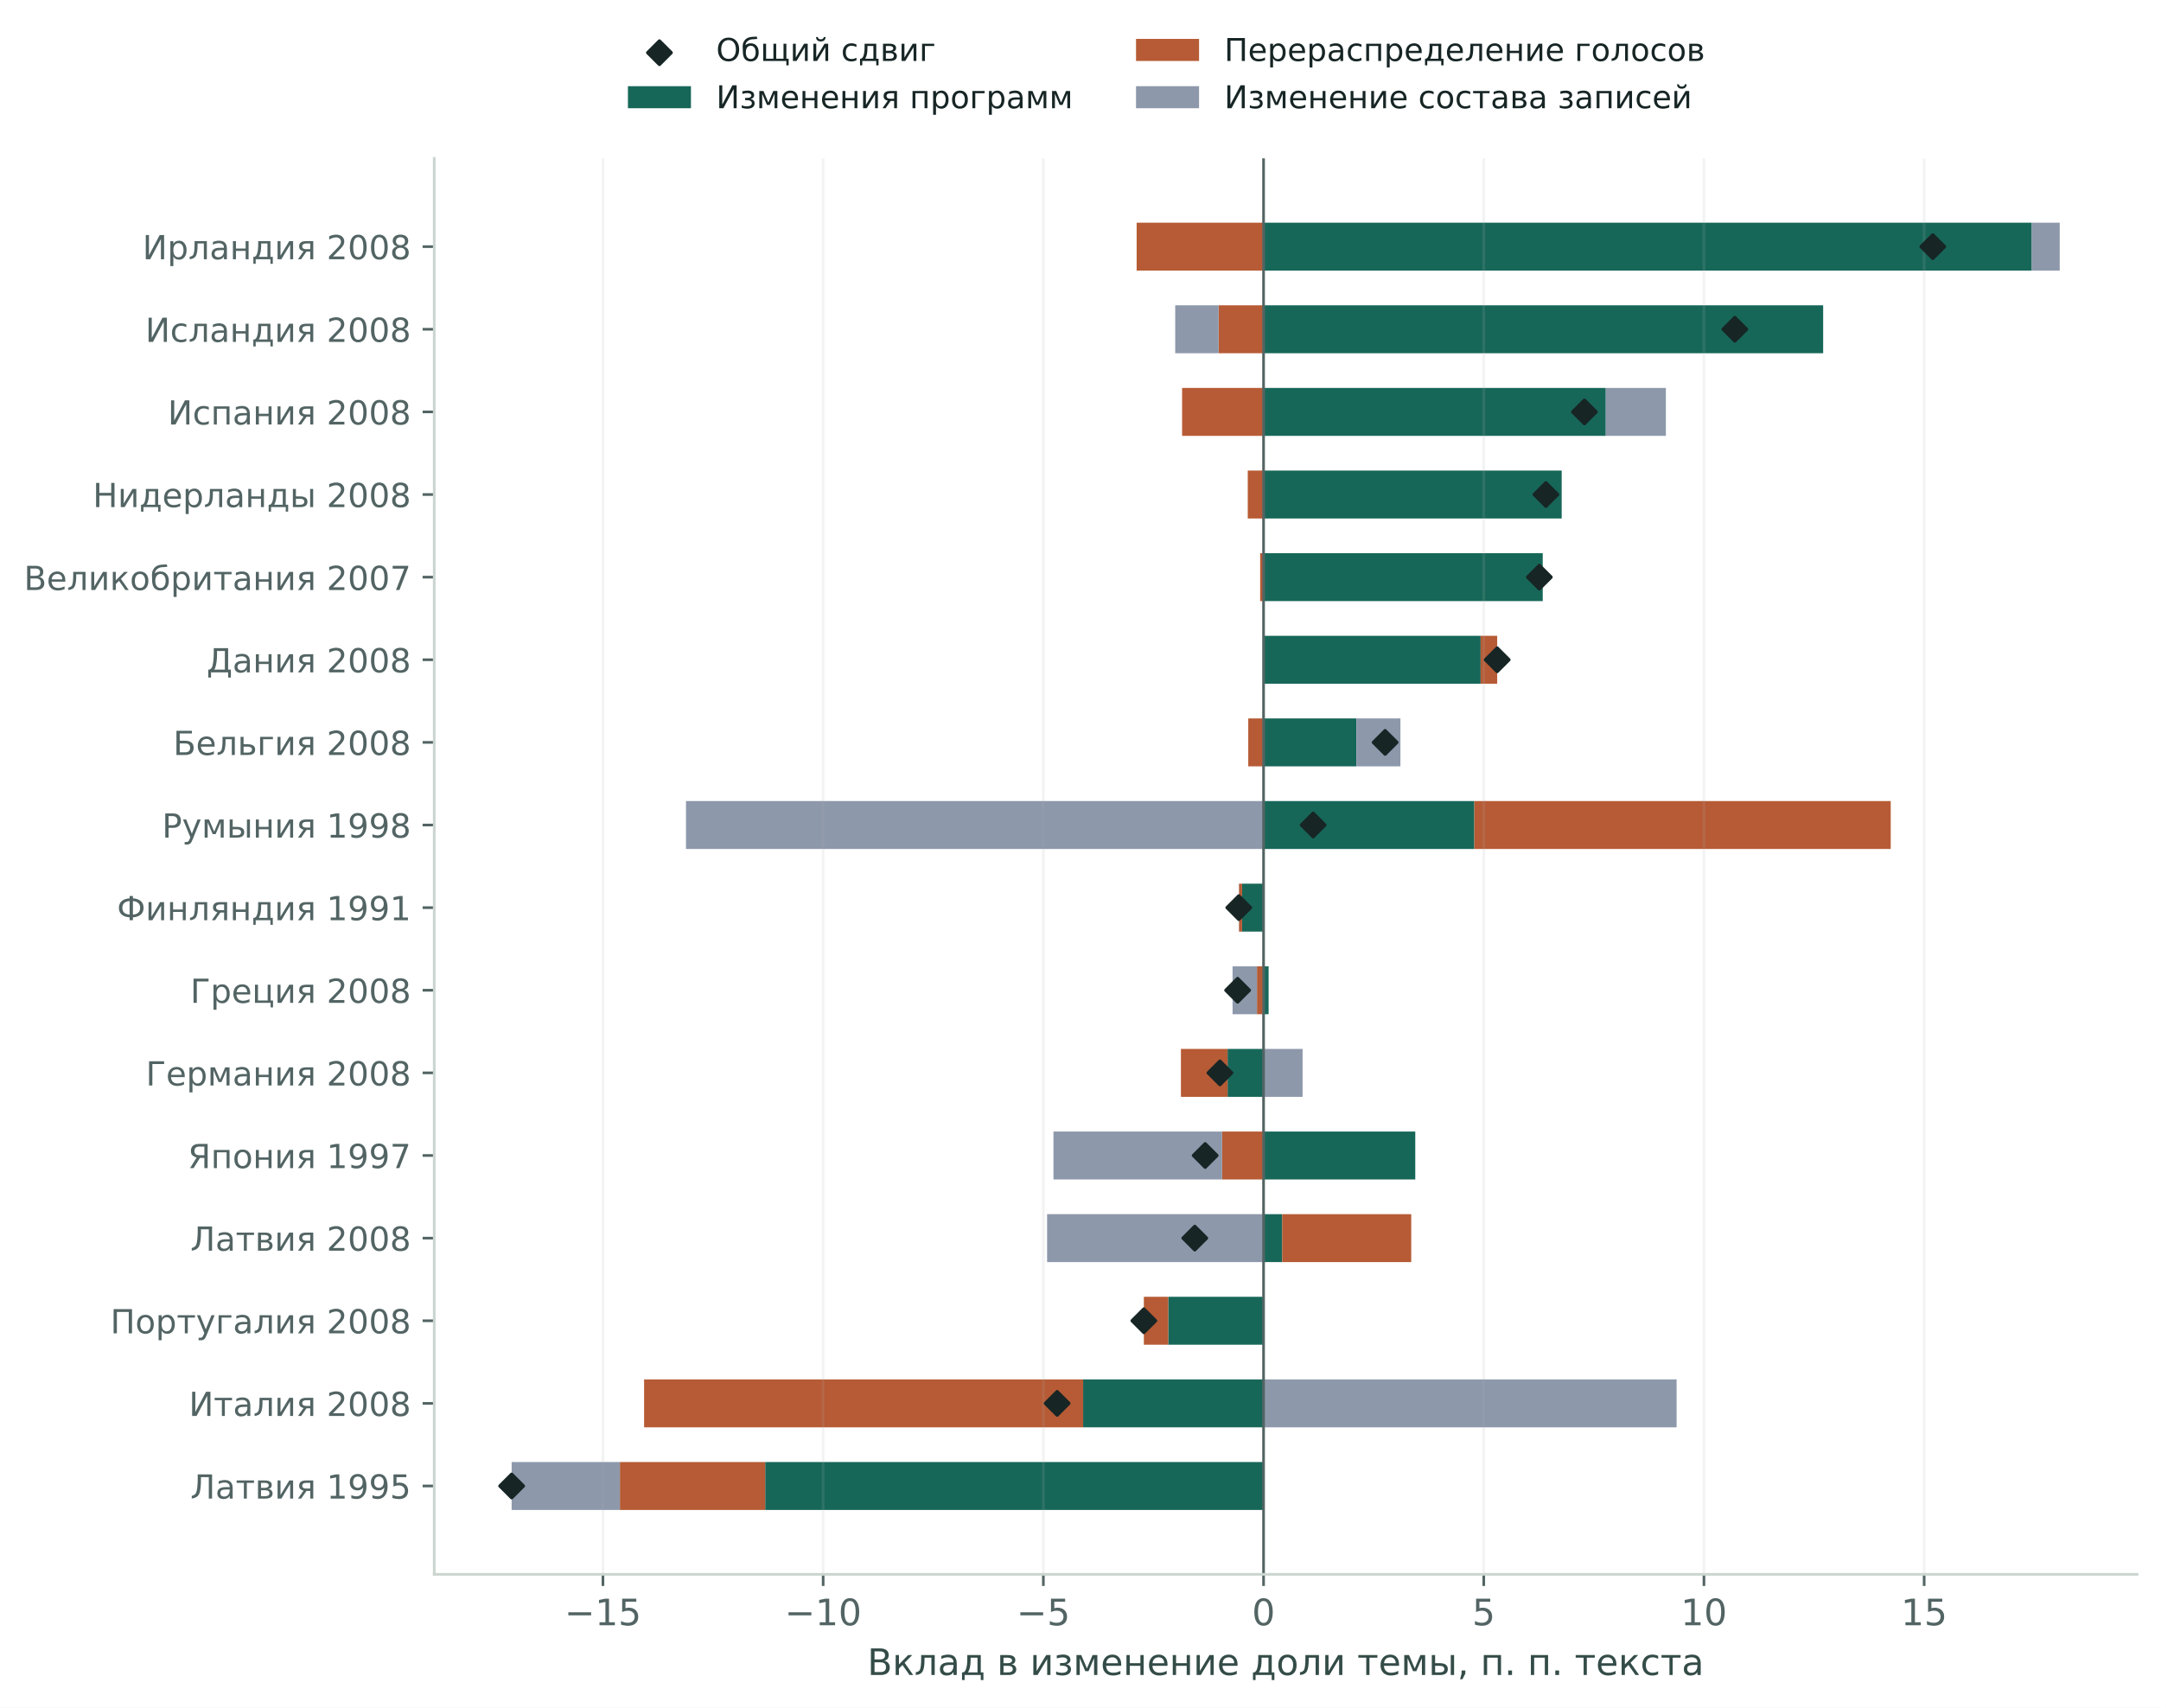
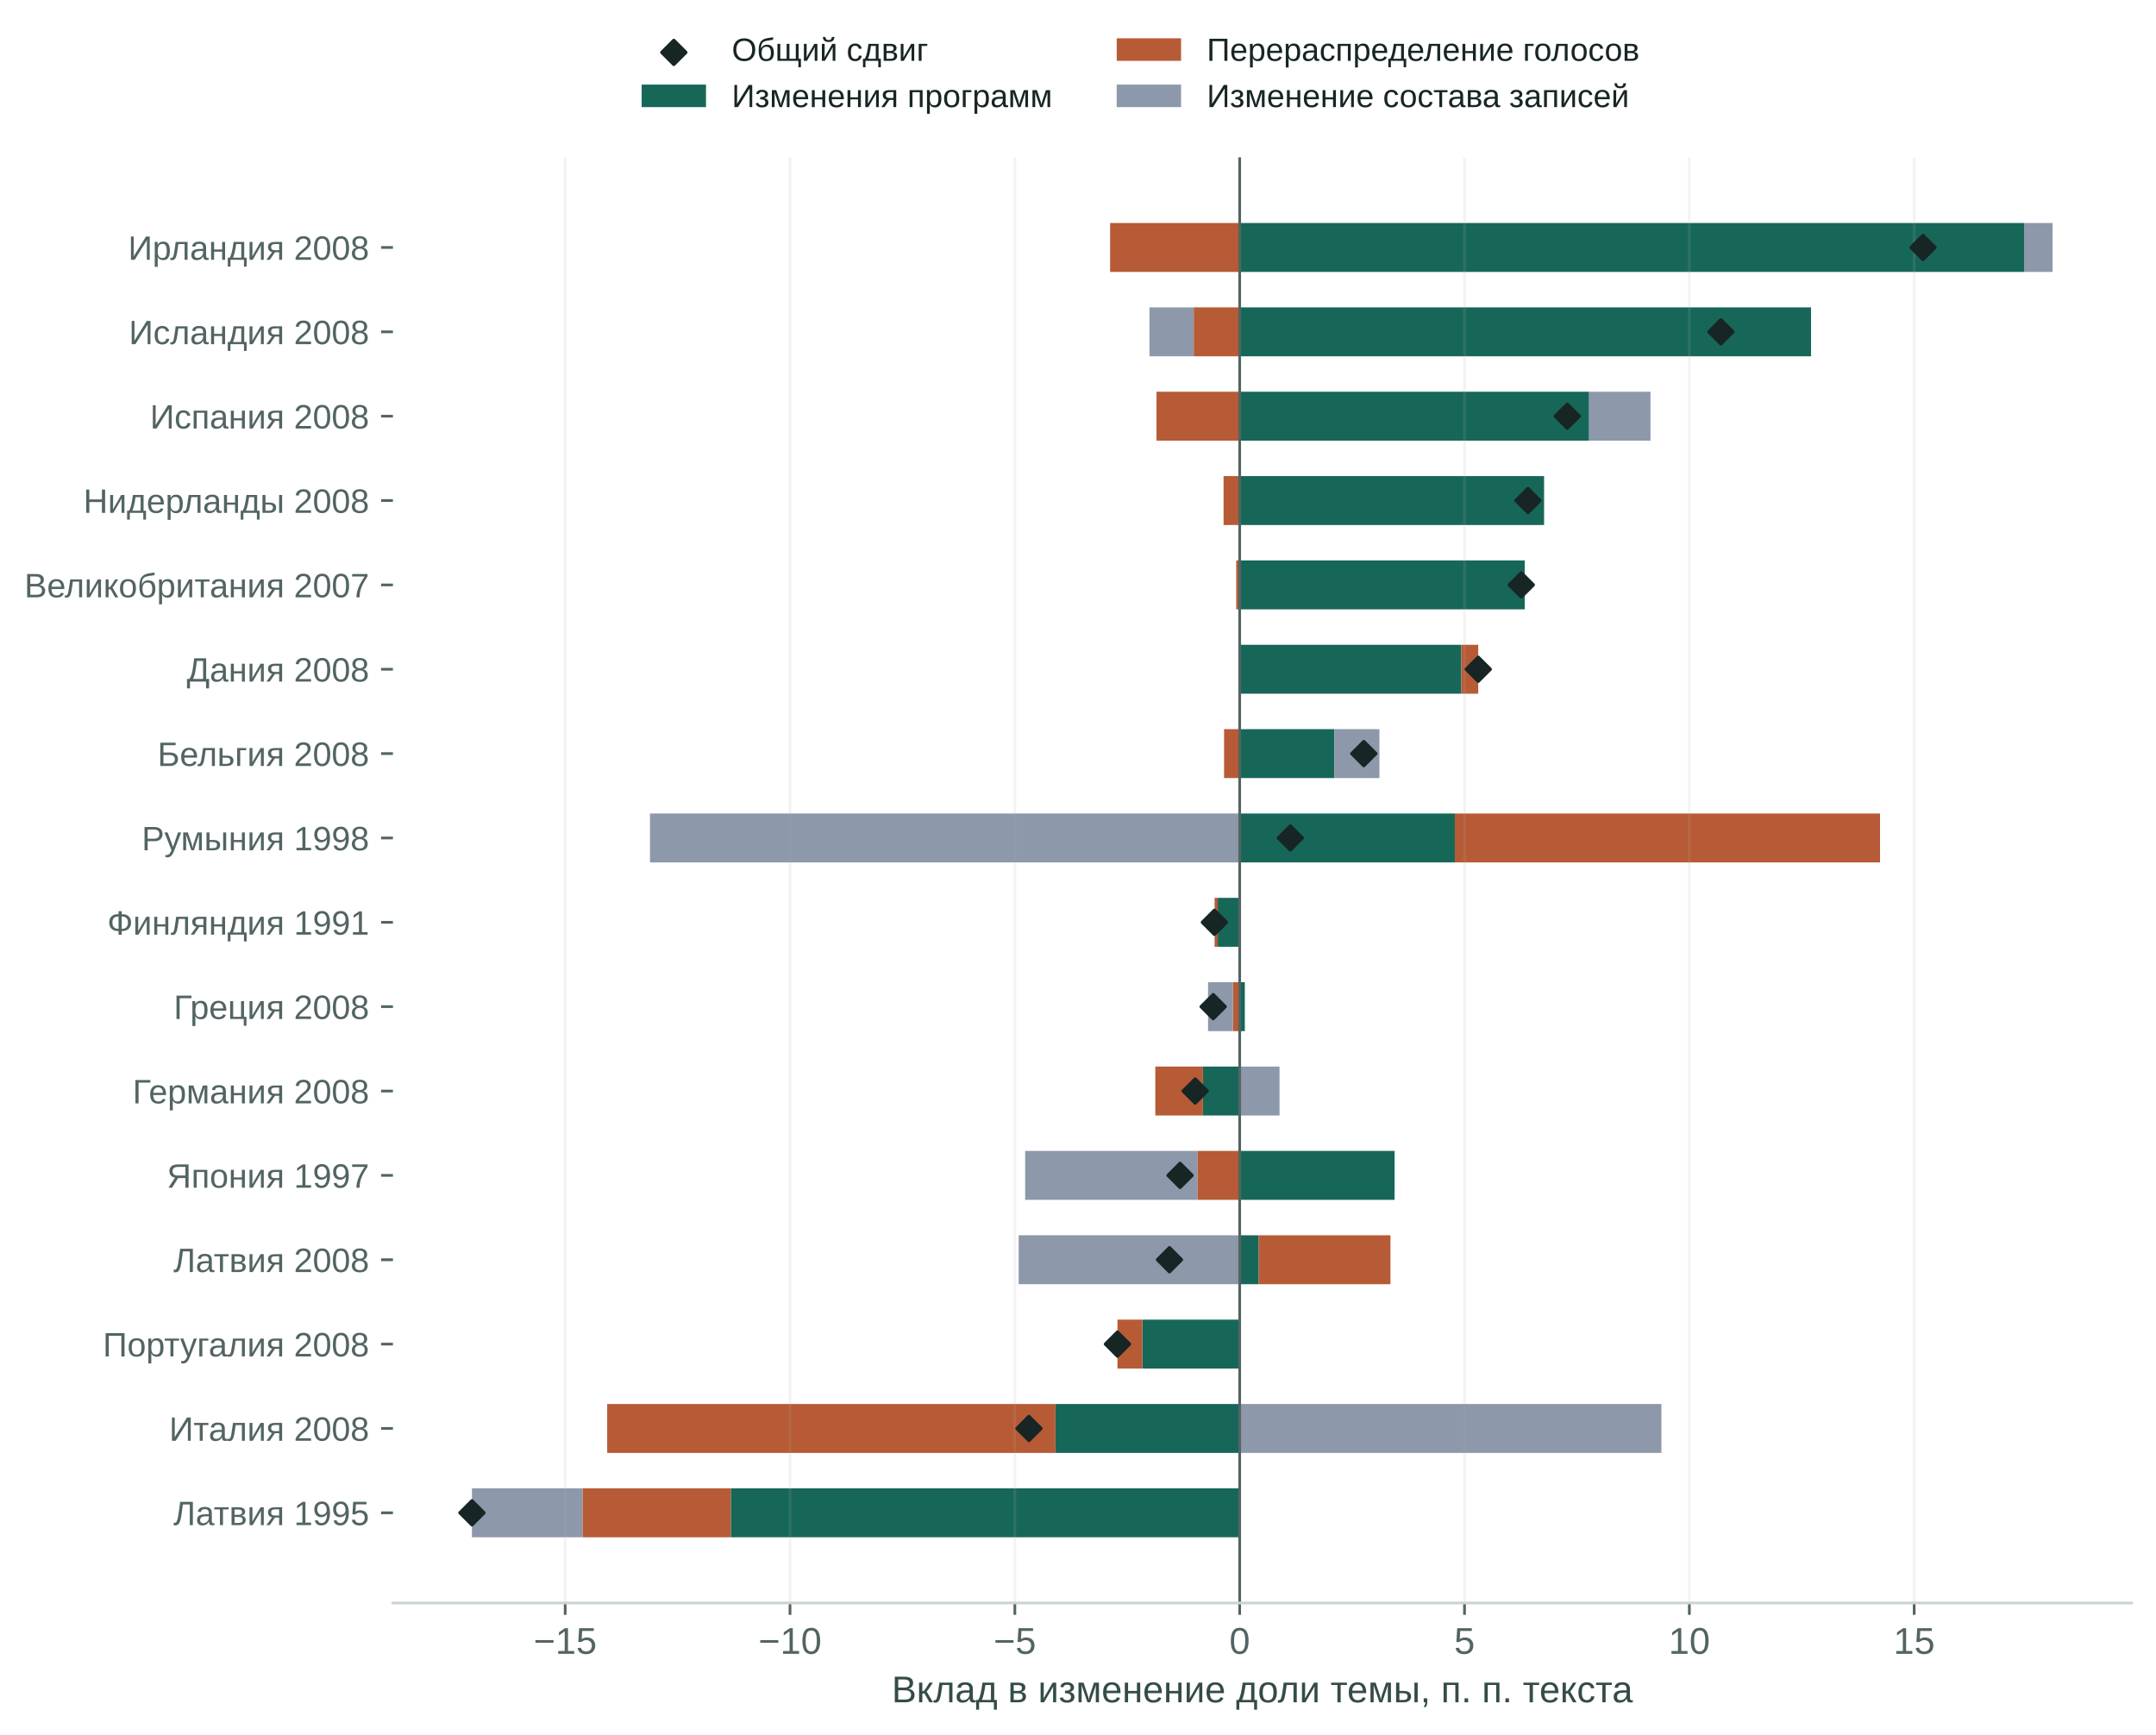
- <svg xmlns="http://www.w3.org/2000/svg" xmlns:xlink="http://www.w3.org/1999/xlink" width="651.471pt" height="514.82pt" viewBox="0 0 651.471 514.82" version="1.1">
+ <svg xmlns="http://www.w3.org/2000/svg" xmlns:xlink="http://www.w3.org/1999/xlink" width="636.577pt" height="512.181pt" viewBox="0 0 636.577 512.181" version="1.1">
  <defs>
    <style type="text/css">*{stroke-linejoin: round; stroke-linecap: butt}</style>
  </defs>
  <g id="figure_1">
    <g id="patch_1">
-       <path d="M 0 514.82  L 651.471 514.82  L 651.471 0  L 0 0  z " style="fill: #ffffff" />
+       <path d="M 0 512.181 L 636.577 512.181 L 636.577 0 L 0 0 z " style="fill: #ffffff" />
    </g>
    <g id="axes_1">
      <g id="patch_2">
-         <path d="M 130.911 474.62  L 644.271 474.62  L 644.271 47.732  L 130.911 47.732  z " style="fill: #ffffff" />
+         <path d="M 116.017 473.335 L 629.377 473.335 L 629.377 46.447 L 116.017 46.447 z " style="fill: #ffffff" />
      </g>
      <g id="patch_3">
-         <path d="M 380.92 455.216  L 230.677 455.216  L 230.677 440.769  L 380.92 440.769  z " clip-path="url(#pc2649943b8)" style="fill: #176759" />
+         <path d="M 366.026 453.931 L 215.783 453.931 L 215.783 439.484 L 366.026 439.484 z " clip-path="url(#p482b068e13)" style="fill: #176759" />
      </g>
      <g id="patch_4">
-         <path d="M 380.92 430.307  L 326.525 430.307  L 326.525 415.86  L 380.92 415.86  z " clip-path="url(#pc2649943b8)" style="fill: #176759" />
+         <path d="M 366.026 429.022 L 311.631 429.022 L 311.631 414.575 L 366.026 414.575 z " clip-path="url(#p482b068e13)" style="fill: #176759" />
      </g>
      <g id="patch_5">
-         <path d="M 380.92 405.398  L 352.179 405.398  L 352.179 390.951  L 380.92 390.951  z " clip-path="url(#pc2649943b8)" style="fill: #176759" />
+         <path d="M 366.026 404.113 L 337.285 404.113 L 337.285 389.666 L 366.026 389.666 z " clip-path="url(#p482b068e13)" style="fill: #176759" />
      </g>
      <g id="patch_6">
-         <path d="M 380.92 380.49  L 386.533 380.49  L 386.533 366.042  L 380.92 366.042  z " clip-path="url(#pc2649943b8)" style="fill: #176759" />
+         <path d="M 366.026 379.204 L 371.639 379.204 L 371.639 364.757 L 366.026 364.757 z " clip-path="url(#p482b068e13)" style="fill: #176759" />
      </g>
      <g id="patch_7">
-         <path d="M 380.92 355.581  L 426.66 355.581  L 426.66 341.134  L 380.92 341.134  z " clip-path="url(#pc2649943b8)" style="fill: #176759" />
+         <path d="M 366.026 354.295 L 411.766 354.295 L 411.766 339.848 L 366.026 339.848 z " clip-path="url(#p482b068e13)" style="fill: #176759" />
      </g>
      <g id="patch_8">
-         <path d="M 380.92 330.672  L 370.074 330.672  L 370.074 316.225  L 380.92 316.225  z " clip-path="url(#pc2649943b8)" style="fill: #176759" />
+         <path d="M 366.026 329.387 L 355.18 329.387 L 355.18 314.939 L 366.026 314.939 z " clip-path="url(#p482b068e13)" style="fill: #176759" />
      </g>
      <g id="patch_9">
-         <path d="M 380.92 305.763  L 382.441 305.763  L 382.441 291.316  L 380.92 291.316  z " clip-path="url(#pc2649943b8)" style="fill: #176759" />
+         <path d="M 366.026 304.478 L 367.547 304.478 L 367.547 290.031 L 366.026 290.031 z " clip-path="url(#p482b068e13)" style="fill: #176759" />
      </g>
      <g id="patch_10">
-         <path d="M 380.92 280.854  L 374.447 280.854  L 374.447 266.407  L 380.92 266.407  z " clip-path="url(#pc2649943b8)" style="fill: #176759" />
+         <path d="M 366.026 279.569 L 359.553 279.569 L 359.553 265.122 L 366.026 265.122 z " clip-path="url(#p482b068e13)" style="fill: #176759" />
      </g>
      <g id="patch_11">
-         <path d="M 380.92 255.945  L 444.454 255.945  L 444.454 241.498  L 380.92 241.498  z " clip-path="url(#pc2649943b8)" style="fill: #176759" />
+         <path d="M 366.026 254.66 L 429.56 254.66 L 429.56 240.213 L 366.026 240.213 z " clip-path="url(#p482b068e13)" style="fill: #176759" />
      </g>
      <g id="patch_12">
-         <path d="M 380.92 231.036  L 408.91 231.036  L 408.91 216.589  L 380.92 216.589  z " clip-path="url(#pc2649943b8)" style="fill: #176759" />
+         <path d="M 366.026 229.751 L 394.016 229.751 L 394.016 215.304 L 366.026 215.304 z " clip-path="url(#p482b068e13)" style="fill: #176759" />
      </g>
      <g id="patch_13">
-         <path d="M 380.92 206.128  L 446.36 206.128  L 446.36 191.68  L 380.92 191.68  z " clip-path="url(#pc2649943b8)" style="fill: #176759" />
+         <path d="M 366.026 204.842 L 431.466 204.842 L 431.466 190.395 L 366.026 190.395 z " clip-path="url(#p482b068e13)" style="fill: #176759" />
      </g>
      <g id="patch_14">
-         <path d="M 380.92 181.219  L 465.083 181.219  L 465.083 166.772  L 380.92 166.772  z " clip-path="url(#pc2649943b8)" style="fill: #176759" />
+         <path d="M 366.026 179.933 L 450.189 179.933 L 450.189 165.486 L 366.026 165.486 z " clip-path="url(#p482b068e13)" style="fill: #176759" />
      </g>
      <g id="patch_15">
-         <path d="M 380.92 156.31  L 470.8 156.31  L 470.8 141.863  L 380.92 141.863  z " clip-path="url(#pc2649943b8)" style="fill: #176759" />
+         <path d="M 366.026 155.025 L 455.906 155.025 L 455.906 140.577 L 366.026 140.577 z " clip-path="url(#p482b068e13)" style="fill: #176759" />
      </g>
      <g id="patch_16">
-         <path d="M 380.92 131.401  L 484.099 131.401  L 484.099 116.954  L 380.92 116.954  z " clip-path="url(#pc2649943b8)" style="fill: #176759" />
+         <path d="M 366.026 130.116 L 469.206 130.116 L 469.206 115.669 L 366.026 115.669 z " clip-path="url(#p482b068e13)" style="fill: #176759" />
      </g>
      <g id="patch_17">
-         <path d="M 380.92 106.492  L 549.623 106.492  L 549.623 92.045  L 380.92 92.045  z " clip-path="url(#pc2649943b8)" style="fill: #176759" />
+         <path d="M 366.026 105.207 L 534.73 105.207 L 534.73 90.76 L 366.026 90.76 z " clip-path="url(#p482b068e13)" style="fill: #176759" />
      </g>
      <g id="patch_18">
-         <path d="M 380.92 81.583  L 612.517 81.583  L 612.517 67.136  L 380.92 67.136  z " clip-path="url(#pc2649943b8)" style="fill: #176759" />
+         <path d="M 366.026 80.298 L 597.623 80.298 L 597.623 65.851 L 366.026 65.851 z " clip-path="url(#p482b068e13)" style="fill: #176759" />
      </g>
      <g id="patch_19">
-         <path d="M 230.677 455.216  L 186.875 455.216  L 186.875 440.769  L 230.677 440.769  z " clip-path="url(#pc2649943b8)" style="fill: #b65b35" />
+         <path d="M 215.783 453.931 L 171.982 453.931 L 171.982 439.484 L 215.783 439.484 z " clip-path="url(#p482b068e13)" style="fill: #b65b35" />
      </g>
      <g id="patch_20">
-         <path d="M 326.525 430.307  L 194.174 430.307  L 194.174 415.86  L 326.525 415.86  z " clip-path="url(#pc2649943b8)" style="fill: #b65b35" />
+         <path d="M 311.631 429.022 L 179.281 429.022 L 179.281 414.575 L 311.631 414.575 z " clip-path="url(#p482b068e13)" style="fill: #b65b35" />
      </g>
      <g id="patch_21">
-         <path d="M 352.179 405.398  L 344.832 405.398  L 344.832 390.951  L 352.179 390.951  z " clip-path="url(#pc2649943b8)" style="fill: #b65b35" />
+         <path d="M 337.285 404.113 L 329.939 404.113 L 329.939 389.666 L 337.285 389.666 z " clip-path="url(#p482b068e13)" style="fill: #b65b35" />
      </g>
      <g id="patch_22">
-         <path d="M 386.533 380.49  L 425.441 380.49  L 425.441 366.042  L 386.533 366.042  z " clip-path="url(#pc2649943b8)" style="fill: #b65b35" />
+         <path d="M 371.639 379.204 L 410.547 379.204 L 410.547 364.757 L 371.639 364.757 z " clip-path="url(#p482b068e13)" style="fill: #b65b35" />
      </g>
      <g id="patch_23">
-         <path d="M 380.92 355.581  L 368.422 355.581  L 368.422 341.134  L 380.92 341.134  z " clip-path="url(#pc2649943b8)" style="fill: #b65b35" />
+         <path d="M 366.026 354.295 L 353.529 354.295 L 353.529 339.848 L 366.026 339.848 z " clip-path="url(#p482b068e13)" style="fill: #b65b35" />
      </g>
      <g id="patch_24">
-         <path d="M 370.074 330.672  L 356.009 330.672  L 356.009 316.225  L 370.074 316.225  z " clip-path="url(#pc2649943b8)" style="fill: #b65b35" />
+         <path d="M 355.18 329.387 L 341.116 329.387 L 341.116 314.939 L 355.18 314.939 z " clip-path="url(#p482b068e13)" style="fill: #b65b35" />
      </g>
      <g id="patch_25">
-         <path d="M 380.92 305.763  L 378.929 305.763  L 378.929 291.316  L 380.92 291.316  z " clip-path="url(#pc2649943b8)" style="fill: #b65b35" />
+         <path d="M 366.026 304.478 L 364.035 304.478 L 364.035 290.031 L 366.026 290.031 z " clip-path="url(#p482b068e13)" style="fill: #b65b35" />
      </g>
      <g id="patch_26">
-         <path d="M 374.447 280.854  L 373.521 280.854  L 373.521 266.407  L 374.447 266.407  z " clip-path="url(#pc2649943b8)" style="fill: #b65b35" />
+         <path d="M 359.553 279.569 L 358.628 279.569 L 358.628 265.122 L 359.553 265.122 z " clip-path="url(#p482b068e13)" style="fill: #b65b35" />
      </g>
      <g id="patch_27">
-         <path d="M 444.454 255.945  L 569.99 255.945  L 569.99 241.498  L 444.454 241.498  z " clip-path="url(#pc2649943b8)" style="fill: #b65b35" />
+         <path d="M 429.56 254.66 L 555.096 254.66 L 555.096 240.213 L 429.56 240.213 z " clip-path="url(#p482b068e13)" style="fill: #b65b35" />
      </g>
      <g id="patch_28">
-         <path d="M 380.92 231.036  L 376.308 231.036  L 376.308 216.589  L 380.92 216.589  z " clip-path="url(#pc2649943b8)" style="fill: #b65b35" />
+         <path d="M 366.026 229.751 L 361.414 229.751 L 361.414 215.304 L 366.026 215.304 z " clip-path="url(#p482b068e13)" style="fill: #b65b35" />
      </g>
      <g id="patch_29">
-         <path d="M 446.36 206.128  L 451.356 206.128  L 451.356 191.68  L 446.36 191.68  z " clip-path="url(#pc2649943b8)" style="fill: #b65b35" />
+         <path d="M 431.466 204.842 L 436.462 204.842 L 436.462 190.395 L 431.466 190.395 z " clip-path="url(#p482b068e13)" style="fill: #b65b35" />
      </g>
      <g id="patch_30">
-         <path d="M 380.92 181.219  L 379.893 181.219  L 379.893 166.772  L 380.92 166.772  z " clip-path="url(#pc2649943b8)" style="fill: #b65b35" />
+         <path d="M 366.026 179.933 L 364.999 179.933 L 364.999 165.486 L 366.026 165.486 z " clip-path="url(#p482b068e13)" style="fill: #b65b35" />
      </g>
      <g id="patch_31">
-         <path d="M 380.92 156.31  L 376.158 156.31  L 376.158 141.863  L 380.92 141.863  z " clip-path="url(#pc2649943b8)" style="fill: #b65b35" />
+         <path d="M 366.026 155.025 L 361.264 155.025 L 361.264 140.577 L 366.026 140.577 z " clip-path="url(#p482b068e13)" style="fill: #b65b35" />
      </g>
      <g id="patch_32">
-         <path d="M 380.92 131.401  L 356.362 131.401  L 356.362 116.954  L 380.92 116.954  z " clip-path="url(#pc2649943b8)" style="fill: #b65b35" />
+         <path d="M 366.026 130.116 L 341.468 130.116 L 341.468 115.669 L 366.026 115.669 z " clip-path="url(#p482b068e13)" style="fill: #b65b35" />
      </g>
      <g id="patch_33">
-         <path d="M 380.92 106.492  L 367.351 106.492  L 367.351 92.045  L 380.92 92.045  z " clip-path="url(#pc2649943b8)" style="fill: #b65b35" />
+         <path d="M 366.026 105.207 L 352.457 105.207 L 352.457 90.76 L 366.026 90.76 z " clip-path="url(#p482b068e13)" style="fill: #b65b35" />
      </g>
      <g id="patch_34">
-         <path d="M 380.92 81.583  L 342.662 81.583  L 342.662 67.136  L 380.92 67.136  z " clip-path="url(#pc2649943b8)" style="fill: #b65b35" />
+         <path d="M 366.026 80.298 L 327.769 80.298 L 327.769 65.851 L 366.026 65.851 z " clip-path="url(#p482b068e13)" style="fill: #b65b35" />
      </g>
      <g id="patch_35">
-         <path d="M 186.875 455.216  L 154.245 455.216  L 154.245 440.769  L 186.875 440.769  z " clip-path="url(#pc2649943b8)" style="fill: #8d98ab" />
+         <path d="M 171.982 453.931 L 139.352 453.931 L 139.352 439.484 L 171.982 439.484 z " clip-path="url(#p482b068e13)" style="fill: #8d98ab" />
      </g>
      <g id="patch_36">
-         <path d="M 380.92 430.307  L 505.439 430.307  L 505.439 415.86  L 380.92 415.86  z " clip-path="url(#pc2649943b8)" style="fill: #8d98ab" />
+         <path d="M 366.026 429.022 L 490.545 429.022 L 490.545 414.575 L 366.026 414.575 z " clip-path="url(#p482b068e13)" style="fill: #8d98ab" />
      </g>
      <g id="patch_37">
-         <path d="M 380.92 405.398  L 380.92 405.398  L 380.92 390.951  L 380.92 390.951  z " clip-path="url(#pc2649943b8)" style="fill: #8d98ab" />
+         <path d="M 366.026 404.113 L 366.026 404.113 L 366.026 389.666 L 366.026 389.666 z " clip-path="url(#p482b068e13)" style="fill: #8d98ab" />
      </g>
      <g id="patch_38">
-         <path d="M 380.92 380.49  L 315.667 380.49  L 315.667 366.042  L 380.92 366.042  z " clip-path="url(#pc2649943b8)" style="fill: #8d98ab" />
+         <path d="M 366.026 379.204 L 300.773 379.204 L 300.773 364.757 L 366.026 364.757 z " clip-path="url(#p482b068e13)" style="fill: #8d98ab" />
      </g>
      <g id="patch_39">
-         <path d="M 368.422 355.581  L 317.582 355.581  L 317.582 341.134  L 368.422 341.134  z " clip-path="url(#pc2649943b8)" style="fill: #8d98ab" />
+         <path d="M 353.529 354.295 L 302.688 354.295 L 302.688 339.848 L 353.529 339.848 z " clip-path="url(#p482b068e13)" style="fill: #8d98ab" />
      </g>
      <g id="patch_40">
-         <path d="M 380.92 330.672  L 392.685 330.672  L 392.685 316.225  L 380.92 316.225  z " clip-path="url(#pc2649943b8)" style="fill: #8d98ab" />
+         <path d="M 366.026 329.387 L 377.791 329.387 L 377.791 314.939 L 366.026 314.939 z " clip-path="url(#p482b068e13)" style="fill: #8d98ab" />
      </g>
      <g id="patch_41">
-         <path d="M 378.929 305.763  L 371.58 305.763  L 371.58 291.316  L 378.929 291.316  z " clip-path="url(#pc2649943b8)" style="fill: #8d98ab" />
+         <path d="M 364.035 304.478 L 356.686 304.478 L 356.686 290.031 L 364.035 290.031 z " clip-path="url(#p482b068e13)" style="fill: #8d98ab" />
      </g>
      <g id="patch_42">
-         <path d="M 373.521 280.854  L 373.459 280.854  L 373.459 266.407  L 373.521 266.407  z " clip-path="url(#pc2649943b8)" style="fill: #8d98ab" />
+         <path d="M 358.628 279.569 L 358.565 279.569 L 358.565 265.122 L 358.628 265.122 z " clip-path="url(#p482b068e13)" style="fill: #8d98ab" />
      </g>
      <g id="patch_43">
-         <path d="M 380.92 255.945  L 206.804 255.945  L 206.804 241.498  L 380.92 241.498  z " clip-path="url(#pc2649943b8)" style="fill: #8d98ab" />
+         <path d="M 366.026 254.66 L 191.911 254.66 L 191.911 240.213 L 366.026 240.213 z " clip-path="url(#p482b068e13)" style="fill: #8d98ab" />
      </g>
      <g id="patch_44">
-         <path d="M 408.91 231.036  L 422.181 231.036  L 422.181 216.589  L 408.91 216.589  z " clip-path="url(#pc2649943b8)" style="fill: #8d98ab" />
+         <path d="M 394.016 229.751 L 407.288 229.751 L 407.288 215.304 L 394.016 215.304 z " clip-path="url(#p482b068e13)" style="fill: #8d98ab" />
      </g>
      <g id="patch_45">
-         <path d="M 451.356 206.128  L 451.356 206.128  L 451.356 191.68  L 451.356 191.68  z " clip-path="url(#pc2649943b8)" style="fill: #8d98ab" />
+         <path d="M 436.462 204.842 L 436.462 204.842 L 436.462 190.395 L 436.462 190.395 z " clip-path="url(#p482b068e13)" style="fill: #8d98ab" />
      </g>
      <g id="patch_46">
-         <path d="M 465.083 181.219  L 465.083 181.219  L 465.083 166.772  L 465.083 166.772  z " clip-path="url(#pc2649943b8)" style="fill: #8d98ab" />
+         <path d="M 450.189 179.933 L 450.189 179.933 L 450.189 165.486 L 450.189 165.486 z " clip-path="url(#p482b068e13)" style="fill: #8d98ab" />
      </g>
      <g id="patch_47">
-         <path d="M 470.8 156.31  L 470.8 156.31  L 470.8 141.863  L 470.8 141.863  z " clip-path="url(#pc2649943b8)" style="fill: #8d98ab" />
+         <path d="M 455.906 155.025 L 455.906 155.025 L 455.906 140.577 L 455.906 140.577 z " clip-path="url(#p482b068e13)" style="fill: #8d98ab" />
      </g>
      <g id="patch_48">
-         <path d="M 484.099 131.401  L 502.208 131.401  L 502.208 116.954  L 484.099 116.954  z " clip-path="url(#pc2649943b8)" style="fill: #8d98ab" />
+         <path d="M 469.206 130.116 L 487.314 130.116 L 487.314 115.669 L 469.206 115.669 z " clip-path="url(#p482b068e13)" style="fill: #8d98ab" />
      </g>
      <g id="patch_49">
-         <path d="M 367.351 106.492  L 354.292 106.492  L 354.292 92.045  L 367.351 92.045  z " clip-path="url(#pc2649943b8)" style="fill: #8d98ab" />
+         <path d="M 352.457 105.207 L 339.398 105.207 L 339.398 90.76 L 352.457 90.76 z " clip-path="url(#p482b068e13)" style="fill: #8d98ab" />
      </g>
      <g id="patch_50">
-         <path d="M 612.517 81.583  L 620.936 81.583  L 620.936 67.136  L 612.517 67.136  z " clip-path="url(#pc2649943b8)" style="fill: #8d98ab" />
+         <path d="M 597.623 80.298 L 606.043 80.298 L 606.043 65.851 L 597.623 65.851 z " clip-path="url(#p482b068e13)" style="fill: #8d98ab" />
      </g>
      <g id="matplotlib.axis_1">
        <g id="xtick_1">
          <g id="line2d_1">
-             <path d="M 181.769 474.62  L 181.769 47.732  " clip-path="url(#pc2649943b8)" style="fill: none; stroke: #b0b0b0; stroke-opacity: 0.15; stroke-width: 0.8; stroke-linecap: square" />
+             <path d="M 166.875 473.335 L 166.875 46.447 " clip-path="url(#p482b068e13)" style="fill: none; stroke: #b0b0b0; stroke-opacity: 0.15; stroke-width: 0.8; stroke-linecap: square" />
          </g>
          <g id="line2d_2">
            <defs>
-               <path id="m4defbd4091" d="M 0 0  L 0 3.5  " style="stroke: #526463; stroke-width: 0.8" />
+               <path id="m4defbd4091" d="M 0 0 L 0 3.5 " style="stroke: #526463; stroke-width: 0.8" />
            </defs>
            <g>
-               <use xlink:href="#m4defbd4091" x="181.769" y="474.62" style="fill: #526463; stroke: #526463; stroke-width: 0.8" />
+               <use xlink:href="#m4defbd4091" x="166.875" y="473.335" style="fill: #526463; stroke: #526463; stroke-width: 0.8" />
            </g>
          </g>
          <g id="text_1">
-             <text style="font-size: 11px; font-family: 'DejaVu Sans'; text-anchor: middle; fill: #526463" x="181.769" y="489.978" transform="rotate(-0 181.7692 489.9776)">−15</text>
+             <text style="font-size: 11px; font-family: 'Arial', 'DejaVu Sans', sans-serif; text-anchor: middle; fill: #526463" x="166.875" y="488.343" transform="rotate(-0 166.8754 488.3432)">−15</text>
          </g>
        </g>
        <g id="xtick_2">
          <g id="line2d_3">
-             <path d="M 248.153 474.62  L 248.153 47.732  " clip-path="url(#pc2649943b8)" style="fill: none; stroke: #b0b0b0; stroke-opacity: 0.15; stroke-width: 0.8; stroke-linecap: square" />
+             <path d="M 233.259 473.335 L 233.259 46.447 " clip-path="url(#p482b068e13)" style="fill: none; stroke: #b0b0b0; stroke-opacity: 0.15; stroke-width: 0.8; stroke-linecap: square" />
          </g>
          <g id="line2d_4">
            <g>
-               <use xlink:href="#m4defbd4091" x="248.153" y="474.62" style="fill: #526463; stroke: #526463; stroke-width: 0.8" />
+               <use xlink:href="#m4defbd4091" x="233.259" y="473.335" style="fill: #526463; stroke: #526463; stroke-width: 0.8" />
            </g>
          </g>
          <g id="text_2">
-             <text style="font-size: 11px; font-family: 'DejaVu Sans'; text-anchor: middle; fill: #526463" x="248.153" y="489.978" transform="rotate(-0 248.1527 489.9776)">−10</text>
+             <text style="font-size: 11px; font-family: 'Arial', 'DejaVu Sans', sans-serif; text-anchor: middle; fill: #526463" x="233.259" y="488.343" transform="rotate(-0 233.2589 488.3432)">−10</text>
          </g>
        </g>
        <g id="xtick_3">
          <g id="line2d_5">
-             <path d="M 314.536 474.62  L 314.536 47.732  " clip-path="url(#pc2649943b8)" style="fill: none; stroke: #b0b0b0; stroke-opacity: 0.15; stroke-width: 0.8; stroke-linecap: square" />
+             <path d="M 299.642 473.335 L 299.642 46.447 " clip-path="url(#p482b068e13)" style="fill: none; stroke: #b0b0b0; stroke-opacity: 0.15; stroke-width: 0.8; stroke-linecap: square" />
          </g>
          <g id="line2d_6">
            <g>
-               <use xlink:href="#m4defbd4091" x="314.536" y="474.62" style="fill: #526463; stroke: #526463; stroke-width: 0.8" />
+               <use xlink:href="#m4defbd4091" x="299.642" y="473.335" style="fill: #526463; stroke: #526463; stroke-width: 0.8" />
            </g>
          </g>
          <g id="text_3">
-             <text style="font-size: 11px; font-family: 'DejaVu Sans'; text-anchor: middle; fill: #526463" x="314.536" y="489.978" transform="rotate(-0 314.5361 489.9776)">−5</text>
+             <text style="font-size: 11px; font-family: 'Arial', 'DejaVu Sans', sans-serif; text-anchor: middle; fill: #526463" x="299.642" y="488.343" transform="rotate(-0 299.6424 488.3432)">−5</text>
          </g>
        </g>
        <g id="xtick_4">
          <g id="line2d_7">
-             <path d="M 380.92 474.62  L 380.92 47.732  " clip-path="url(#pc2649943b8)" style="fill: none; stroke: #b0b0b0; stroke-opacity: 0.15; stroke-width: 0.8; stroke-linecap: square" />
+             <path d="M 366.026 473.335 L 366.026 46.447 " clip-path="url(#p482b068e13)" style="fill: none; stroke: #b0b0b0; stroke-opacity: 0.15; stroke-width: 0.8; stroke-linecap: square" />
          </g>
          <g id="line2d_8">
            <g>
-               <use xlink:href="#m4defbd4091" x="380.92" y="474.62" style="fill: #526463; stroke: #526463; stroke-width: 0.8" />
+               <use xlink:href="#m4defbd4091" x="366.026" y="473.335" style="fill: #526463; stroke: #526463; stroke-width: 0.8" />
            </g>
          </g>
          <g id="text_4">
-             <text style="font-size: 11px; font-family: 'DejaVu Sans'; text-anchor: middle; fill: #526463" x="380.92" y="489.978" transform="rotate(-0 380.9196 489.9776)">0</text>
+             <text style="font-size: 11px; font-family: 'Arial', 'DejaVu Sans', sans-serif; text-anchor: middle; fill: #526463" x="366.026" y="488.343" transform="rotate(-0 366.0259 488.3432)">0</text>
          </g>
        </g>
        <g id="xtick_5">
          <g id="line2d_9">
-             <path d="M 447.303 474.62  L 447.303 47.732  " clip-path="url(#pc2649943b8)" style="fill: none; stroke: #b0b0b0; stroke-opacity: 0.15; stroke-width: 0.8; stroke-linecap: square" />
+             <path d="M 432.409 473.335 L 432.409 46.447 " clip-path="url(#p482b068e13)" style="fill: none; stroke: #b0b0b0; stroke-opacity: 0.15; stroke-width: 0.8; stroke-linecap: square" />
          </g>
          <g id="line2d_10">
            <g>
-               <use xlink:href="#m4defbd4091" x="447.303" y="474.62" style="fill: #526463; stroke: #526463; stroke-width: 0.8" />
+               <use xlink:href="#m4defbd4091" x="432.409" y="473.335" style="fill: #526463; stroke: #526463; stroke-width: 0.8" />
            </g>
          </g>
          <g id="text_5">
-             <text style="font-size: 11px; font-family: 'DejaVu Sans'; text-anchor: middle; fill: #526463" x="447.303" y="489.978" transform="rotate(-0 447.3031 489.9776)">5</text>
+             <text style="font-size: 11px; font-family: 'Arial', 'DejaVu Sans', sans-serif; text-anchor: middle; fill: #526463" x="432.409" y="488.343" transform="rotate(-0 432.4094 488.3432)">5</text>
          </g>
        </g>
        <g id="xtick_6">
          <g id="line2d_11">
-             <path d="M 513.687 474.62  L 513.687 47.732  " clip-path="url(#pc2649943b8)" style="fill: none; stroke: #b0b0b0; stroke-opacity: 0.15; stroke-width: 0.8; stroke-linecap: square" />
+             <path d="M 498.793 473.335 L 498.793 46.447 " clip-path="url(#p482b068e13)" style="fill: none; stroke: #b0b0b0; stroke-opacity: 0.15; stroke-width: 0.8; stroke-linecap: square" />
          </g>
          <g id="line2d_12">
            <g>
-               <use xlink:href="#m4defbd4091" x="513.687" y="474.62" style="fill: #526463; stroke: #526463; stroke-width: 0.8" />
+               <use xlink:href="#m4defbd4091" x="498.793" y="473.335" style="fill: #526463; stroke: #526463; stroke-width: 0.8" />
            </g>
          </g>
          <g id="text_6">
-             <text style="font-size: 11px; font-family: 'DejaVu Sans'; text-anchor: middle; fill: #526463" x="513.687" y="489.978" transform="rotate(-0 513.6866 489.9776)">10</text>
+             <text style="font-size: 11px; font-family: 'Arial', 'DejaVu Sans', sans-serif; text-anchor: middle; fill: #526463" x="498.793" y="488.343" transform="rotate(-0 498.7928 488.3432)">10</text>
          </g>
        </g>
        <g id="xtick_7">
          <g id="line2d_13">
-             <path d="M 580.07 474.62  L 580.07 47.732  " clip-path="url(#pc2649943b8)" style="fill: none; stroke: #b0b0b0; stroke-opacity: 0.15; stroke-width: 0.8; stroke-linecap: square" />
+             <path d="M 565.176 473.335 L 565.176 46.447 " clip-path="url(#p482b068e13)" style="fill: none; stroke: #b0b0b0; stroke-opacity: 0.15; stroke-width: 0.8; stroke-linecap: square" />
          </g>
          <g id="line2d_14">
            <g>
-               <use xlink:href="#m4defbd4091" x="580.07" y="474.62" style="fill: #526463; stroke: #526463; stroke-width: 0.8" />
+               <use xlink:href="#m4defbd4091" x="565.176" y="473.335" style="fill: #526463; stroke: #526463; stroke-width: 0.8" />
            </g>
          </g>
          <g id="text_7">
-             <text style="font-size: 11px; font-family: 'DejaVu Sans'; text-anchor: middle; fill: #526463" x="580.07" y="489.978" transform="rotate(-0 580.0701 489.9776)">15</text>
+             <text style="font-size: 11px; font-family: 'Arial', 'DejaVu Sans', sans-serif; text-anchor: middle; fill: #526463" x="565.176" y="488.343" transform="rotate(-0 565.1763 488.3432)">15</text>
          </g>
        </g>
        <g id="text_8">
-           <text style="font-size: 11px; font-family: 'DejaVu Sans'; text-anchor: middle; fill: #344c48" x="387.591" y="504.978" transform="rotate(-0 387.5909 504.9776)">Вклад в изменение доли темы, п. п. текста</text>
+           <text style="font-size: 11px; font-family: 'Arial', 'DejaVu Sans', sans-serif; text-anchor: middle; fill: #344c48" x="372.697" y="502.666" transform="rotate(-0 372.6972 502.6664)">Вклад в изменение доли темы, п. п. текста</text>
        </g>
      </g>
      <g id="matplotlib.axis_2">
        <g id="ytick_1">
          <g id="line2d_15">
            <defs>
-               <path id="mfd41aaef9c" d="M 0 0  L -3.5 0  " style="stroke: #526463; stroke-width: 0.8" />
+               <path id="mfd41aaef9c" d="M 0 0 L -3.5 0 " style="stroke: #526463; stroke-width: 0.8" />
            </defs>
            <g>
-               <use xlink:href="#mfd41aaef9c" x="130.911" y="447.993" style="fill: #526463; stroke: #526463; stroke-width: 0.8" />
+               <use xlink:href="#mfd41aaef9c" x="116.017" y="446.707" style="fill: #526463; stroke: #526463; stroke-width: 0.8" />
            </g>
          </g>
          <g id="text_9">
-             <text style="font-size: 10px; font-family: 'DejaVu Sans'; text-anchor: end; fill: #526463" x="123.911" y="451.791" transform="rotate(-0 123.9109 451.7914)">Латвия 1995</text>
+             <text style="font-size: 10px; font-family: 'Arial', 'DejaVu Sans', sans-serif; text-anchor: end; fill: #526463" x="109.017" y="450.347" transform="rotate(-0 109.0172 450.3474)">Латвия 1995</text>
          </g>
        </g>
        <g id="ytick_2">
          <g id="line2d_16">
            <g>
-               <use xlink:href="#mfd41aaef9c" x="130.911" y="423.084" style="fill: #526463; stroke: #526463; stroke-width: 0.8" />
+               <use xlink:href="#mfd41aaef9c" x="116.017" y="421.798" style="fill: #526463; stroke: #526463; stroke-width: 0.8" />
            </g>
          </g>
          <g id="text_10">
-             <text style="font-size: 10px; font-family: 'DejaVu Sans'; text-anchor: end; fill: #526463" x="123.911" y="426.883" transform="rotate(-0 123.9109 426.8826)">Италия 2008</text>
+             <text style="font-size: 10px; font-family: 'Arial', 'DejaVu Sans', sans-serif; text-anchor: end; fill: #526463" x="109.017" y="425.439" transform="rotate(-0 109.0172 425.4386)">Италия 2008</text>
          </g>
        </g>
        <g id="ytick_3">
          <g id="line2d_17">
            <g>
-               <use xlink:href="#mfd41aaef9c" x="130.911" y="398.175" style="fill: #526463; stroke: #526463; stroke-width: 0.8" />
+               <use xlink:href="#mfd41aaef9c" x="116.017" y="396.89" style="fill: #526463; stroke: #526463; stroke-width: 0.8" />
            </g>
          </g>
          <g id="text_11">
-             <text style="font-size: 10px; font-family: 'DejaVu Sans'; text-anchor: end; fill: #526463" x="123.911" y="401.974" transform="rotate(-0 123.9109 401.9737)">Португалия 2008</text>
+             <text style="font-size: 10px; font-family: 'Arial', 'DejaVu Sans', sans-serif; text-anchor: end; fill: #526463" x="109.017" y="400.53" transform="rotate(-0 109.0172 400.5297)">Португалия 2008</text>
          </g>
        </g>
        <g id="ytick_4">
          <g id="line2d_18">
            <g>
-               <use xlink:href="#mfd41aaef9c" x="130.911" y="373.266" style="fill: #526463; stroke: #526463; stroke-width: 0.8" />
+               <use xlink:href="#mfd41aaef9c" x="116.017" y="371.981" style="fill: #526463; stroke: #526463; stroke-width: 0.8" />
            </g>
          </g>
          <g id="text_12">
-             <text style="font-size: 10px; font-family: 'DejaVu Sans'; text-anchor: end; fill: #526463" x="123.911" y="377.065" transform="rotate(-0 123.9109 377.0648)">Латвия 2008</text>
+             <text style="font-size: 10px; font-family: 'Arial', 'DejaVu Sans', sans-serif; text-anchor: end; fill: #526463" x="109.017" y="375.621" transform="rotate(-0 109.0172 375.6209)">Латвия 2008</text>
          </g>
        </g>
        <g id="ytick_5">
          <g id="line2d_19">
            <g>
-               <use xlink:href="#mfd41aaef9c" x="130.911" y="348.357" style="fill: #526463; stroke: #526463; stroke-width: 0.8" />
+               <use xlink:href="#mfd41aaef9c" x="116.017" y="347.072" style="fill: #526463; stroke: #526463; stroke-width: 0.8" />
            </g>
          </g>
          <g id="text_13">
-             <text style="font-size: 10px; font-family: 'DejaVu Sans'; text-anchor: end; fill: #526463" x="123.911" y="352.156" transform="rotate(-0 123.9109 352.156)">Япония 1997</text>
+             <text style="font-size: 10px; font-family: 'Arial', 'DejaVu Sans', sans-serif; text-anchor: end; fill: #526463" x="109.017" y="350.712" transform="rotate(-0 109.0172 350.712)">Япония 1997</text>
          </g>
        </g>
        <g id="ytick_6">
          <g id="line2d_20">
            <g>
-               <use xlink:href="#mfd41aaef9c" x="130.911" y="323.448" style="fill: #526463; stroke: #526463; stroke-width: 0.8" />
+               <use xlink:href="#mfd41aaef9c" x="116.017" y="322.163" style="fill: #526463; stroke: #526463; stroke-width: 0.8" />
            </g>
          </g>
          <g id="text_14">
-             <text style="font-size: 10px; font-family: 'DejaVu Sans'; text-anchor: end; fill: #526463" x="123.911" y="327.247" transform="rotate(-0 123.9109 327.2471)">Германия 2008</text>
+             <text style="font-size: 10px; font-family: 'Arial', 'DejaVu Sans', sans-serif; text-anchor: end; fill: #526463" x="109.017" y="325.803" transform="rotate(-0 109.0172 325.8032)">Германия 2008</text>
          </g>
        </g>
        <g id="ytick_7">
          <g id="line2d_21">
            <g>
-               <use xlink:href="#mfd41aaef9c" x="130.911" y="298.539" style="fill: #526463; stroke: #526463; stroke-width: 0.8" />
+               <use xlink:href="#mfd41aaef9c" x="116.017" y="297.254" style="fill: #526463; stroke: #526463; stroke-width: 0.8" />
            </g>
          </g>
          <g id="text_15">
-             <text style="font-size: 10px; font-family: 'DejaVu Sans'; text-anchor: end; fill: #526463" x="123.911" y="302.338" transform="rotate(-0 123.9109 302.3383)">Греция 2008</text>
+             <text style="font-size: 10px; font-family: 'Arial', 'DejaVu Sans', sans-serif; text-anchor: end; fill: #526463" x="109.017" y="300.894" transform="rotate(-0 109.0172 300.8943)">Греция 2008</text>
          </g>
        </g>
        <g id="ytick_8">
          <g id="line2d_22">
            <g>
-               <use xlink:href="#mfd41aaef9c" x="130.911" y="273.631" style="fill: #526463; stroke: #526463; stroke-width: 0.8" />
+               <use xlink:href="#mfd41aaef9c" x="116.017" y="272.345" style="fill: #526463; stroke: #526463; stroke-width: 0.8" />
            </g>
          </g>
          <g id="text_16">
-             <text style="font-size: 10px; font-family: 'DejaVu Sans'; text-anchor: end; fill: #526463" x="123.911" y="277.429" transform="rotate(-0 123.9109 277.4294)">Финляндия 1991</text>
+             <text style="font-size: 10px; font-family: 'Arial', 'DejaVu Sans', sans-serif; text-anchor: end; fill: #526463" x="109.017" y="275.985" transform="rotate(-0 109.0172 275.9854)">Финляндия 1991</text>
          </g>
        </g>
        <g id="ytick_9">
          <g id="line2d_23">
            <g>
-               <use xlink:href="#mfd41aaef9c" x="130.911" y="248.722" style="fill: #526463; stroke: #526463; stroke-width: 0.8" />
+               <use xlink:href="#mfd41aaef9c" x="116.017" y="247.436" style="fill: #526463; stroke: #526463; stroke-width: 0.8" />
            </g>
          </g>
          <g id="text_17">
-             <text style="font-size: 10px; font-family: 'DejaVu Sans'; text-anchor: end; fill: #526463" x="123.911" y="252.521" transform="rotate(-0 123.9109 252.5206)">Румыния 1998</text>
+             <text style="font-size: 10px; font-family: 'Arial', 'DejaVu Sans', sans-serif; text-anchor: end; fill: #526463" x="109.017" y="251.077" transform="rotate(-0 109.0172 251.0766)">Румыния 1998</text>
          </g>
        </g>
        <g id="ytick_10">
          <g id="line2d_24">
            <g>
-               <use xlink:href="#mfd41aaef9c" x="130.911" y="223.813" style="fill: #526463; stroke: #526463; stroke-width: 0.8" />
+               <use xlink:href="#mfd41aaef9c" x="116.017" y="222.528" style="fill: #526463; stroke: #526463; stroke-width: 0.8" />
            </g>
          </g>
          <g id="text_18">
-             <text style="font-size: 10px; font-family: 'DejaVu Sans'; text-anchor: end; fill: #526463" x="123.911" y="227.612" transform="rotate(-0 123.9109 227.6117)">Бельгия 2008</text>
+             <text style="font-size: 10px; font-family: 'Arial', 'DejaVu Sans', sans-serif; text-anchor: end; fill: #526463" x="109.017" y="226.168" transform="rotate(-0 109.0172 226.1677)">Бельгия 2008</text>
          </g>
        </g>
        <g id="ytick_11">
          <g id="line2d_25">
            <g>
-               <use xlink:href="#mfd41aaef9c" x="130.911" y="198.904" style="fill: #526463; stroke: #526463; stroke-width: 0.8" />
+               <use xlink:href="#mfd41aaef9c" x="116.017" y="197.619" style="fill: #526463; stroke: #526463; stroke-width: 0.8" />
            </g>
          </g>
          <g id="text_19">
-             <text style="font-size: 10px; font-family: 'DejaVu Sans'; text-anchor: end; fill: #526463" x="123.911" y="202.703" transform="rotate(-0 123.9109 202.7028)">Дания 2008</text>
+             <text style="font-size: 10px; font-family: 'Arial', 'DejaVu Sans', sans-serif; text-anchor: end; fill: #526463" x="109.017" y="201.259" transform="rotate(-0 109.0172 201.2589)">Дания 2008</text>
          </g>
        </g>
        <g id="ytick_12">
          <g id="line2d_26">
            <g>
-               <use xlink:href="#mfd41aaef9c" x="130.911" y="173.995" style="fill: #526463; stroke: #526463; stroke-width: 0.8" />
+               <use xlink:href="#mfd41aaef9c" x="116.017" y="172.71" style="fill: #526463; stroke: #526463; stroke-width: 0.8" />
            </g>
          </g>
          <g id="text_20">
-             <text style="font-size: 10px; font-family: 'DejaVu Sans'; text-anchor: end; fill: #526463" x="123.911" y="177.88" transform="rotate(-0 123.9109 177.8795)">Великобритания 2007</text>
+             <text style="font-size: 10px; font-family: 'Arial', 'DejaVu Sans', sans-serif; text-anchor: end; fill: #526463" x="109.017" y="176.375" transform="rotate(-0 109.0172 176.3747)">Великобритания 2007</text>
          </g>
        </g>
        <g id="ytick_13">
          <g id="line2d_27">
            <g>
-               <use xlink:href="#mfd41aaef9c" x="130.911" y="149.086" style="fill: #526463; stroke: #526463; stroke-width: 0.8" />
+               <use xlink:href="#mfd41aaef9c" x="116.017" y="147.801" style="fill: #526463; stroke: #526463; stroke-width: 0.8" />
            </g>
          </g>
          <g id="text_21">
-             <text style="font-size: 10px; font-family: 'DejaVu Sans'; text-anchor: end; fill: #526463" x="123.911" y="152.885" transform="rotate(-0 123.9109 152.8851)">Нидерланды 2008</text>
+             <text style="font-size: 10px; font-family: 'Arial', 'DejaVu Sans', sans-serif; text-anchor: end; fill: #526463" x="109.017" y="151.441" transform="rotate(-0 109.0172 151.4412)">Нидерланды 2008</text>
          </g>
        </g>
        <g id="ytick_14">
          <g id="line2d_28">
            <g>
-               <use xlink:href="#mfd41aaef9c" x="130.911" y="124.177" style="fill: #526463; stroke: #526463; stroke-width: 0.8" />
+               <use xlink:href="#mfd41aaef9c" x="116.017" y="122.892" style="fill: #526463; stroke: #526463; stroke-width: 0.8" />
            </g>
          </g>
          <g id="text_22">
-             <text style="font-size: 10px; font-family: 'DejaVu Sans'; text-anchor: end; fill: #526463" x="123.911" y="127.976" transform="rotate(-0 123.9109 127.9763)">Испания 2008</text>
+             <text style="font-size: 10px; font-family: 'Arial', 'DejaVu Sans', sans-serif; text-anchor: end; fill: #526463" x="109.017" y="126.532" transform="rotate(-0 109.0172 126.5323)">Испания 2008</text>
          </g>
        </g>
        <g id="ytick_15">
          <g id="line2d_29">
            <g>
-               <use xlink:href="#mfd41aaef9c" x="130.911" y="99.269" style="fill: #526463; stroke: #526463; stroke-width: 0.8" />
+               <use xlink:href="#mfd41aaef9c" x="116.017" y="97.983" style="fill: #526463; stroke: #526463; stroke-width: 0.8" />
            </g>
          </g>
          <g id="text_23">
-             <text style="font-size: 10px; font-family: 'DejaVu Sans'; text-anchor: end; fill: #526463" x="123.911" y="103.067" transform="rotate(-0 123.9109 103.0674)">Исландия 2008</text>
+             <text style="font-size: 10px; font-family: 'Arial', 'DejaVu Sans', sans-serif; text-anchor: end; fill: #526463" x="109.017" y="101.623" transform="rotate(-0 109.0172 101.6234)">Исландия 2008</text>
          </g>
        </g>
        <g id="ytick_16">
          <g id="line2d_30">
            <g>
-               <use xlink:href="#mfd41aaef9c" x="130.911" y="74.36" style="fill: #526463; stroke: #526463; stroke-width: 0.8" />
+               <use xlink:href="#mfd41aaef9c" x="116.017" y="73.074" style="fill: #526463; stroke: #526463; stroke-width: 0.8" />
            </g>
          </g>
          <g id="text_24">
-             <text style="font-size: 10px; font-family: 'DejaVu Sans'; text-anchor: end; fill: #526463" x="123.911" y="78.159" transform="rotate(-0 123.9109 78.15856)">Ирландия 2008</text>
+             <text style="font-size: 10px; font-family: 'Arial', 'DejaVu Sans', sans-serif; text-anchor: end; fill: #526463" x="109.017" y="76.715" transform="rotate(-0 109.0172 76.71458)">Ирландия 2008</text>
          </g>
        </g>
      </g>
      <g id="line2d_31">
-         <path d="M 380.92 474.62  L 380.92 47.732  " clip-path="url(#pc2649943b8)" style="fill: none; stroke: #526463; stroke-width: 0.8; stroke-linecap: square" />
+         <path d="M 366.026 473.335 L 366.026 46.447 " clip-path="url(#p482b068e13)" style="fill: none; stroke: #526463; stroke-width: 0.8; stroke-linecap: square" />
      </g>
      <g id="patch_51">
-         <path d="M 130.911 474.62  L 130.911 47.732  " style="fill: none; stroke: #cbd5cf; stroke-width: 0.8; stroke-linejoin: miter; stroke-linecap: square" />
-       </g>
-       <g id="patch_52">
-         <path d="M 130.911 474.62  L 644.271 474.62  " style="fill: none; stroke: #cbd5cf; stroke-width: 0.8; stroke-linejoin: miter; stroke-linecap: square" />
+         <path d="M 116.017 473.335 L 629.377 473.335 " style="fill: none; stroke: #cbd5cf; stroke-width: 0.8; stroke-linejoin: miter; stroke-linecap: square" />
      </g>
      <g id="PathCollection_1">
        <defs>
-           <path id="mf0ac308b02" d="M -0 3.536  L 3.536 0  L 0 -3.536  L -3.536 -0  z " style="stroke: #172525" />
+           <path id="mf0ac308b02" d="M -0 3.536 L 3.536 0 L 0 -3.536 L -3.536 -0 z " style="stroke: #172525" />
        </defs>
-         <g clip-path="url(#pc2649943b8)">
-           <use xlink:href="#mf0ac308b02" x="154.245" y="447.993" style="fill: #172525; stroke: #172525" />
-           <use xlink:href="#mf0ac308b02" x="318.694" y="423.084" style="fill: #172525; stroke: #172525" />
-           <use xlink:href="#mf0ac308b02" x="344.832" y="398.175" style="fill: #172525; stroke: #172525" />
-           <use xlink:href="#mf0ac308b02" x="360.188" y="373.266" style="fill: #172525; stroke: #172525" />
-           <use xlink:href="#mf0ac308b02" x="363.322" y="348.357" style="fill: #172525; stroke: #172525" />
-           <use xlink:href="#mf0ac308b02" x="367.774" y="323.448" style="fill: #172525; stroke: #172525" />
-           <use xlink:href="#mf0ac308b02" x="373.101" y="298.539" style="fill: #172525; stroke: #172525" />
-           <use xlink:href="#mf0ac308b02" x="373.459" y="273.631" style="fill: #172525; stroke: #172525" />
-           <use xlink:href="#mf0ac308b02" x="395.875" y="248.722" style="fill: #172525; stroke: #172525" />
-           <use xlink:href="#mf0ac308b02" x="417.57" y="223.813" style="fill: #172525; stroke: #172525" />
-           <use xlink:href="#mf0ac308b02" x="451.356" y="198.904" style="fill: #172525; stroke: #172525" />
-           <use xlink:href="#mf0ac308b02" x="464.057" y="173.995" style="fill: #172525; stroke: #172525" />
-           <use xlink:href="#mf0ac308b02" x="466.039" y="149.086" style="fill: #172525; stroke: #172525" />
-           <use xlink:href="#mf0ac308b02" x="477.65" y="124.177" style="fill: #172525; stroke: #172525" />
-           <use xlink:href="#mf0ac308b02" x="522.996" y="99.269" style="fill: #172525; stroke: #172525" />
-           <use xlink:href="#mf0ac308b02" x="582.679" y="74.36" style="fill: #172525; stroke: #172525" />
+         <g clip-path="url(#p482b068e13)">
+           <use xlink:href="#mf0ac308b02" x="139.352" y="446.707" style="fill: #172525; stroke: #172525" />
+           <use xlink:href="#mf0ac308b02" x="303.8" y="421.798" style="fill: #172525; stroke: #172525" />
+           <use xlink:href="#mf0ac308b02" x="329.939" y="396.89" style="fill: #172525; stroke: #172525" />
+           <use xlink:href="#mf0ac308b02" x="345.294" y="371.981" style="fill: #172525; stroke: #172525" />
+           <use xlink:href="#mf0ac308b02" x="348.428" y="347.072" style="fill: #172525; stroke: #172525" />
+           <use xlink:href="#mf0ac308b02" x="352.881" y="322.163" style="fill: #172525; stroke: #172525" />
+           <use xlink:href="#mf0ac308b02" x="358.208" y="297.254" style="fill: #172525; stroke: #172525" />
+           <use xlink:href="#mf0ac308b02" x="358.565" y="272.345" style="fill: #172525; stroke: #172525" />
+           <use xlink:href="#mf0ac308b02" x="380.981" y="247.436" style="fill: #172525; stroke: #172525" />
+           <use xlink:href="#mf0ac308b02" x="402.676" y="222.528" style="fill: #172525; stroke: #172525" />
+           <use xlink:href="#mf0ac308b02" x="436.462" y="197.619" style="fill: #172525; stroke: #172525" />
+           <use xlink:href="#mf0ac308b02" x="449.163" y="172.71" style="fill: #172525; stroke: #172525" />
+           <use xlink:href="#mf0ac308b02" x="451.145" y="147.801" style="fill: #172525; stroke: #172525" />
+           <use xlink:href="#mf0ac308b02" x="462.756" y="122.892" style="fill: #172525; stroke: #172525" />
+           <use xlink:href="#mf0ac308b02" x="508.102" y="97.983" style="fill: #172525; stroke: #172525" />
+           <use xlink:href="#mf0ac308b02" x="567.785" y="73.074" style="fill: #172525; stroke: #172525" />
        </g>
      </g>
      <g id="legend_1">
        <g id="PathCollection_2">
          <g>
-             <use xlink:href="#mf0ac308b02" x="198.799" y="15.887" style="fill: #172525; stroke: #172525" />
+             <use xlink:href="#mf0ac308b02" x="198.953" y="15.469" style="fill: #172525; stroke: #172525" />
          </g>
        </g>
        <g id="text_25">
-           <text style="font-size: 9.5px; font-family: 'DejaVu Sans'; text-anchor: start; fill: #172525" x="215.899" y="18.38" transform="rotate(-0 215.8993 18.38031)">Общий сдвиг</text>
+           <text style="font-size: 9.5px; font-family: 'Arial', 'DejaVu Sans', sans-serif; text-anchor: start; fill: #172525" x="216.053" y="17.963" transform="rotate(-0 216.0526 17.9632)">Общий сдвиг</text>
+         </g>
+         <g id="patch_52">
+           <path d="M 189.453 31.629 L 208.453 31.629 L 208.453 24.979 L 189.453 24.979 z " style="fill: #176759" />
+         </g>
+         <g id="text_26">
+           <text style="font-size: 9.5px; font-family: 'Arial', 'DejaVu Sans', sans-serif; text-anchor: start; fill: #172525" x="216.053" y="31.629" transform="rotate(-0 216.0526 31.62873)">Изменения программ</text>
        </g>
        <g id="patch_53">
-           <path d="M 189.299 32.631  L 208.299 32.631  L 208.299 25.981  L 189.299 25.981  z " style="fill: #176759" />
-         </g>
-         <g id="text_26">
-           <text style="font-size: 9.5px; font-family: 'DejaVu Sans'; text-anchor: start; fill: #172525" x="215.899" y="32.631" transform="rotate(-0 215.8993 32.63106)">Изменения программ</text>
+           <path d="M 329.719 17.963 L 348.719 17.963 L 348.719 11.313 L 329.719 11.313 z " style="fill: #b65b35" />
+         </g>
+         <g id="text_27">
+           <text style="font-size: 9.5px; font-family: 'Arial', 'DejaVu Sans', sans-serif; text-anchor: start; fill: #172525" x="356.319" y="17.963" transform="rotate(-0 356.3186 17.9632)">Перераспределение голосов</text>
        </g>
        <g id="patch_54">
-           <path d="M 342.476 18.38  L 361.476 18.38  L 361.476 11.73  L 342.476 11.73  z " style="fill: #b65b35" />
-         </g>
-         <g id="text_27">
-           <text style="font-size: 9.5px; font-family: 'DejaVu Sans'; text-anchor: start; fill: #172525" x="369.076" y="18.38" transform="rotate(-0 369.0764 18.38031)">Перераспределение голосов</text>
-         </g>
-         <g id="patch_55">
-           <path d="M 342.476 32.631  L 361.476 32.631  L 361.476 25.981  L 342.476 25.981  z " style="fill: #8d98ab" />
+           <path d="M 329.719 31.629 L 348.719 31.629 L 348.719 24.979 L 329.719 24.979 z " style="fill: #8d98ab" />
        </g>
        <g id="text_28">
-           <text style="font-size: 9.5px; font-family: 'DejaVu Sans'; text-anchor: start; fill: #172525" x="369.076" y="32.631" transform="rotate(-0 369.0764 32.63106)">Изменение состава записей</text>
+           <text style="font-size: 9.5px; font-family: 'Arial', 'DejaVu Sans', sans-serif; text-anchor: start; fill: #172525" x="356.319" y="31.629" transform="rotate(-0 356.3186 31.62873)">Изменение состава записей</text>
        </g>
      </g>
    </g>
  </g>
  <defs>
-     <clipPath id="pc2649943b8">
-       <rect x="130.911" y="47.732" width="513.36" height="426.888" />
+     <clipPath id="p482b068e13">
+       <rect x="116.017" y="46.447" width="513.36" height="426.888" />
    </clipPath>
  </defs>
</svg>
